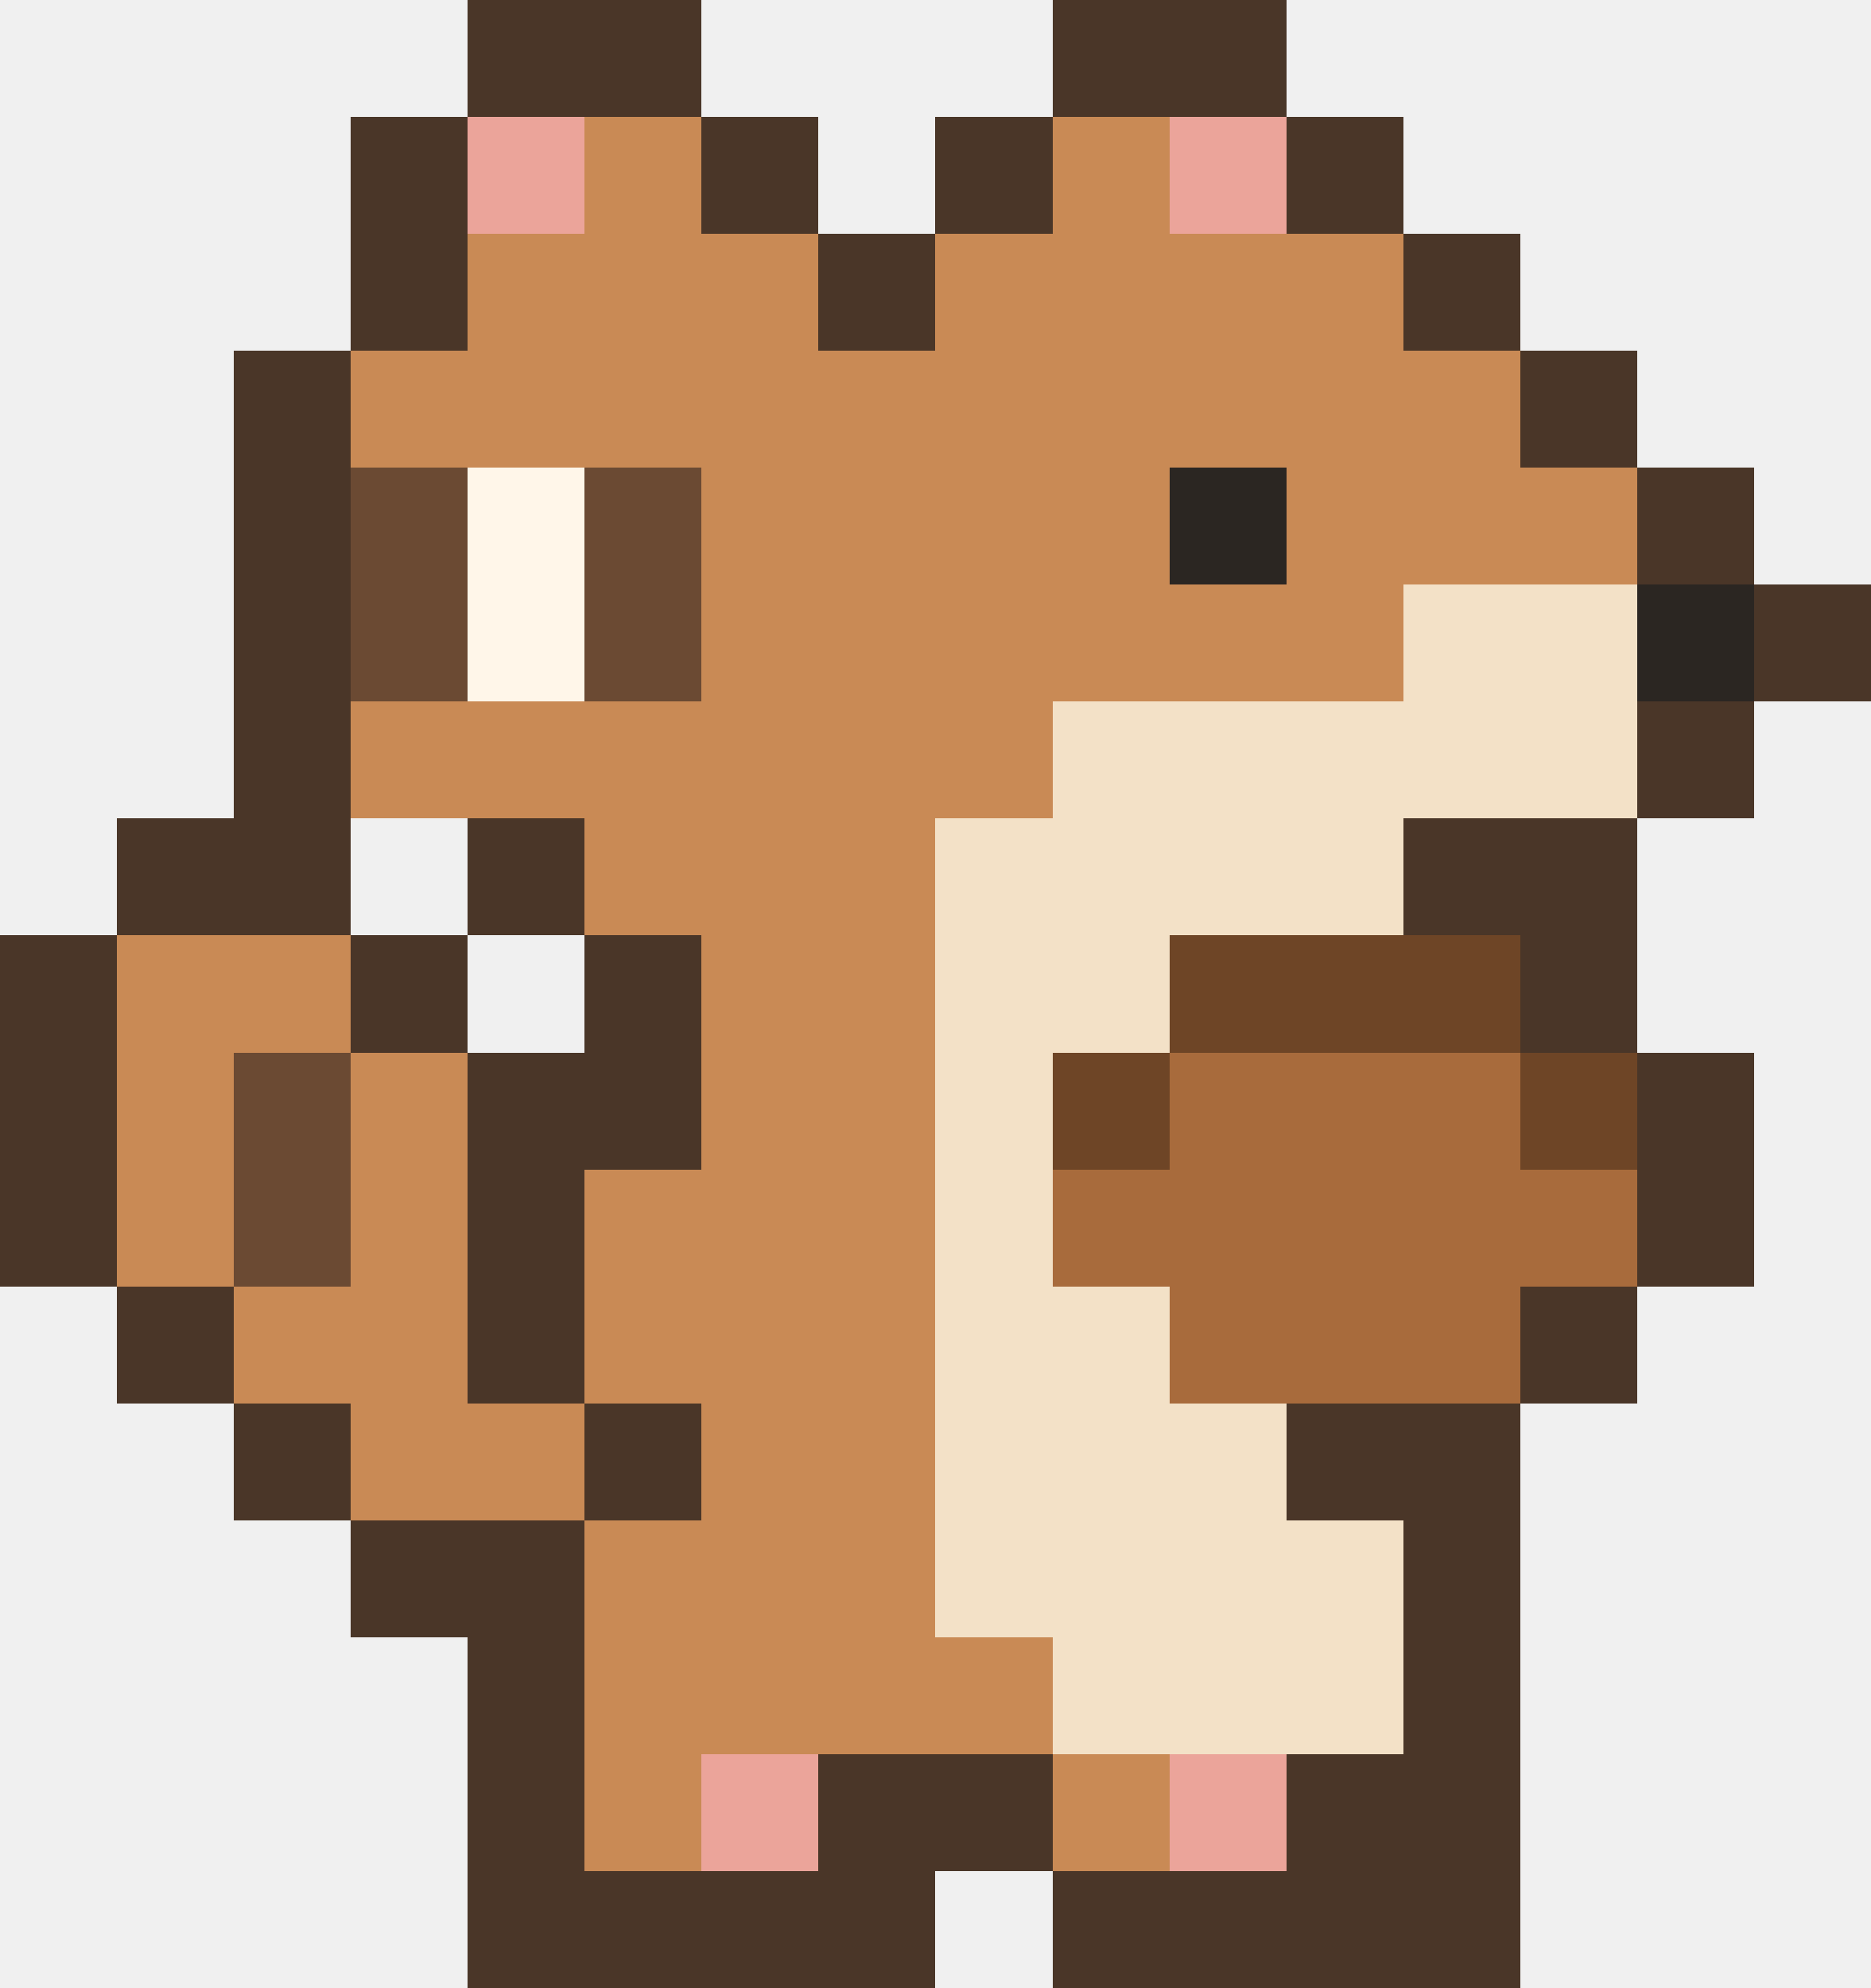
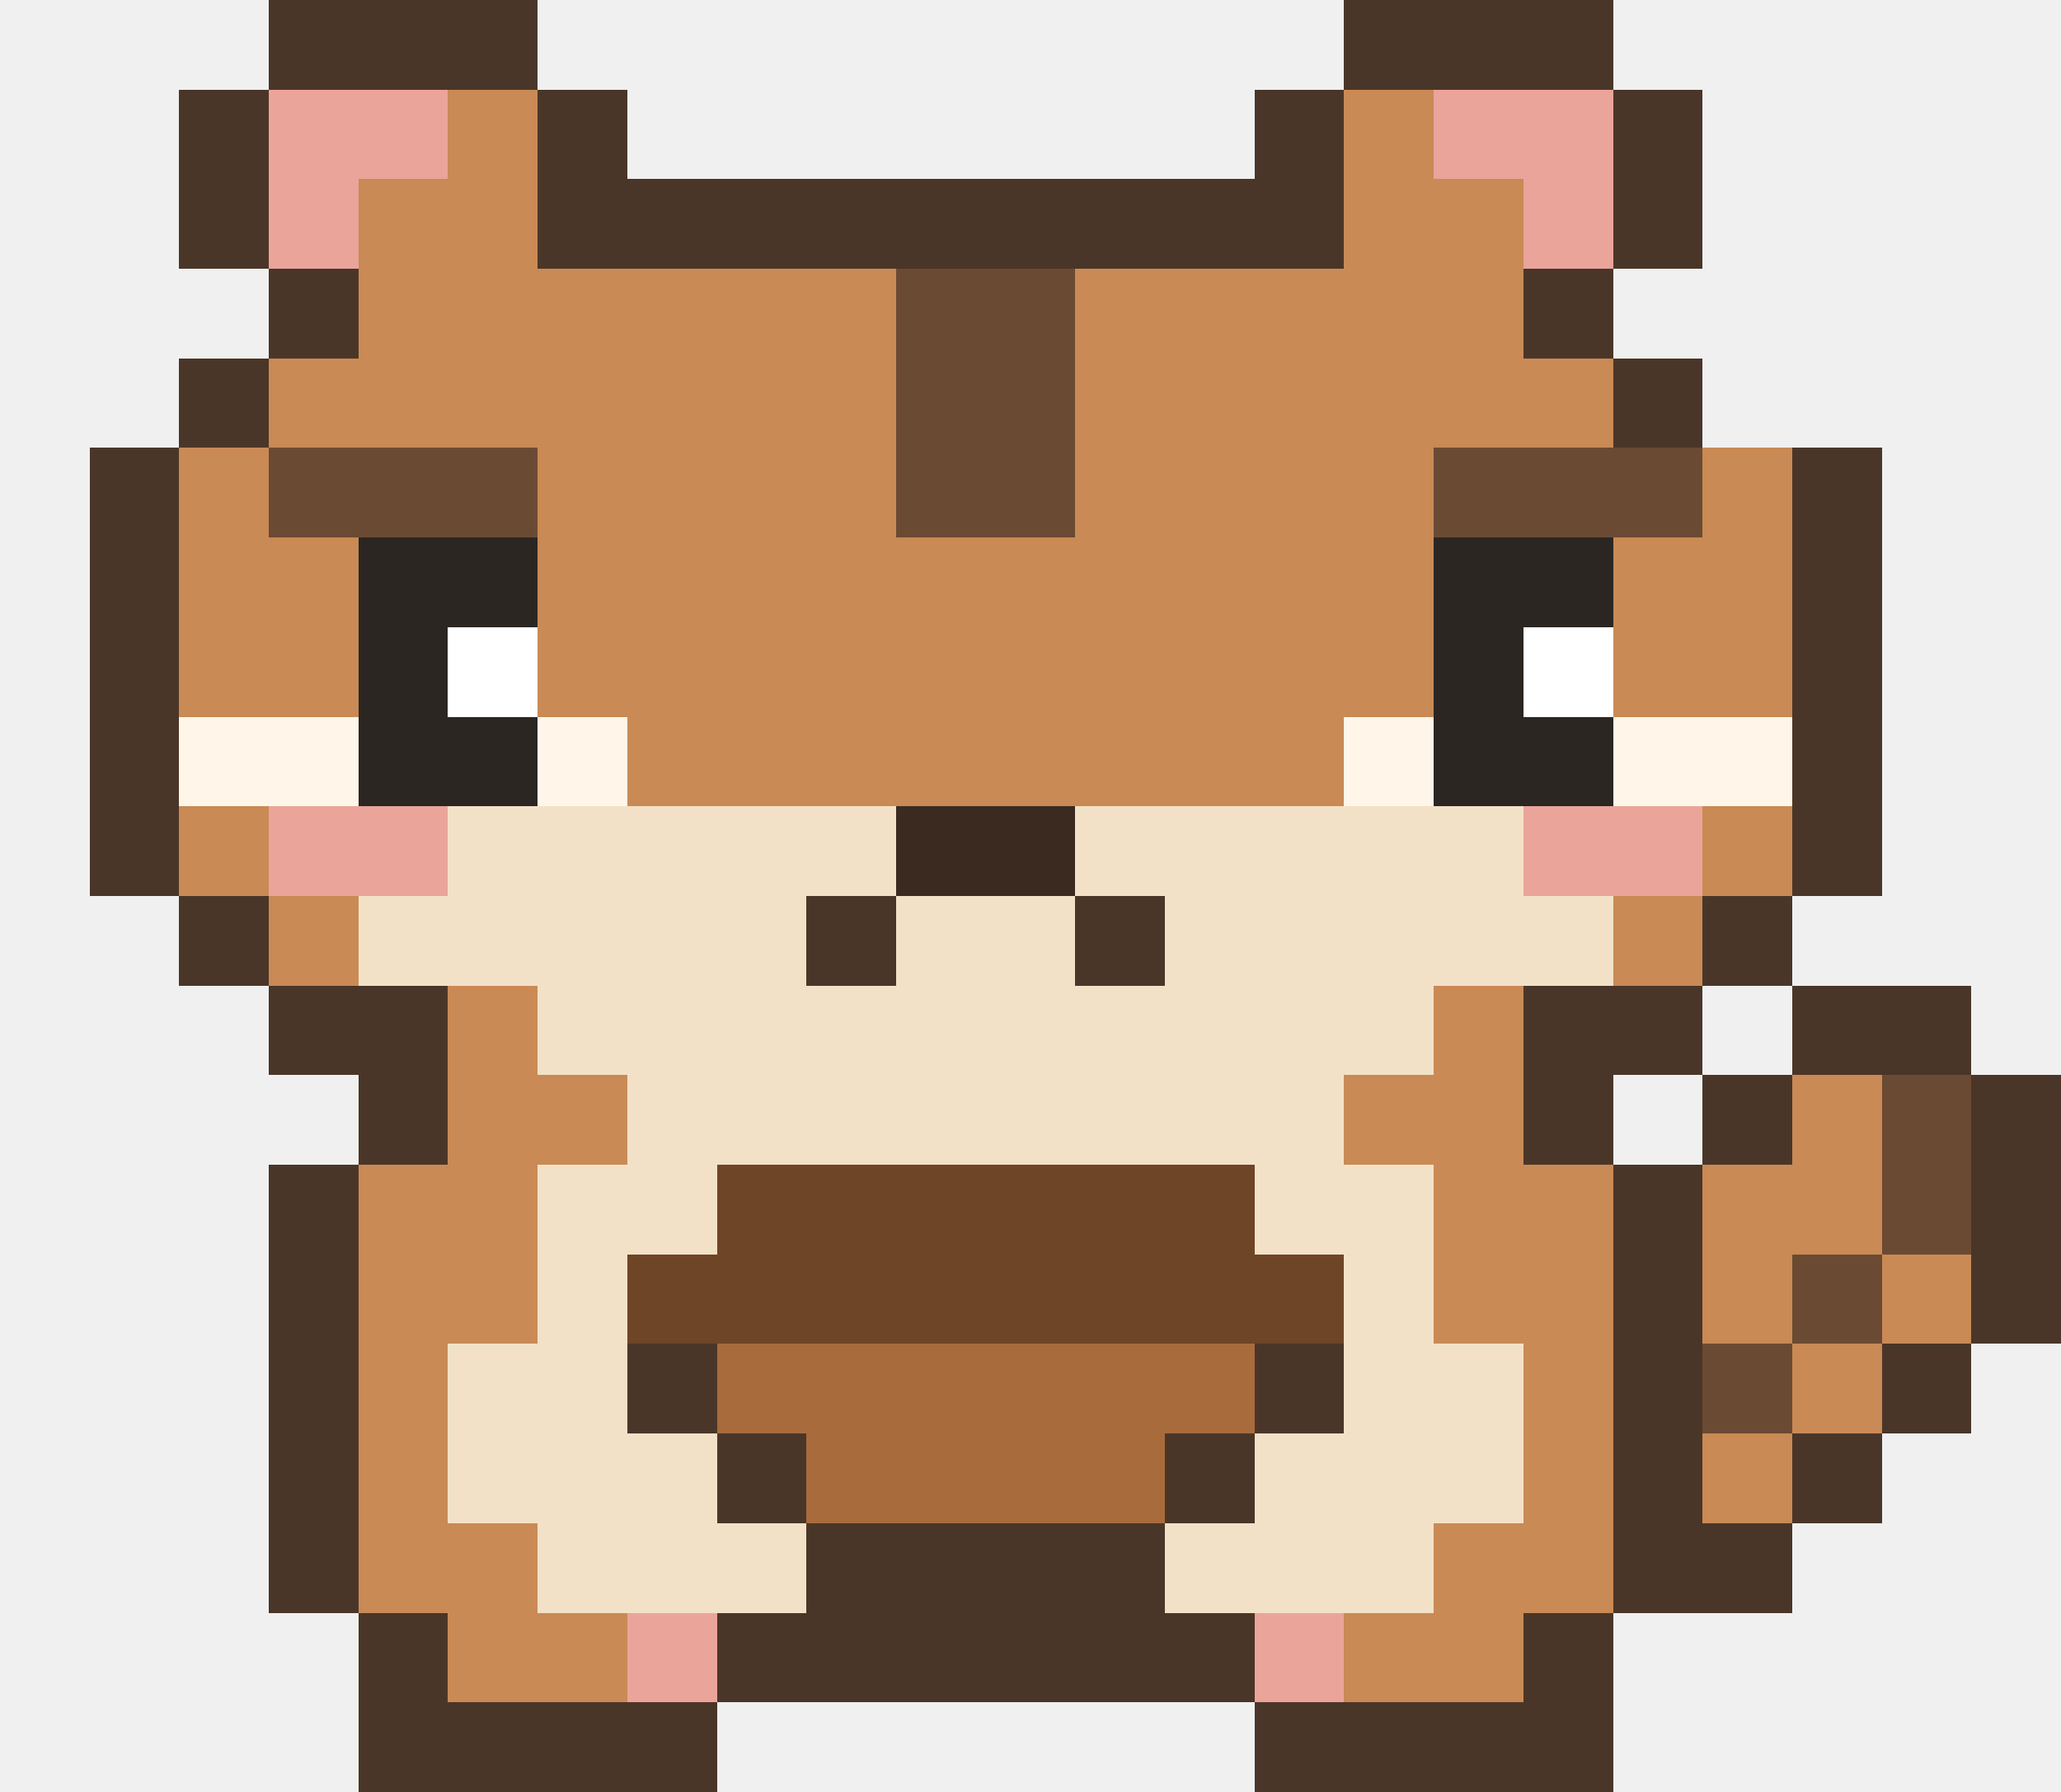
- <svg xmlns="http://www.w3.org/2000/svg" viewBox="0 0 16 17" width="64" height="68" shape-rendering="crispEdges">
-   <rect x="4" y="0" width="2" height="1" fill="#4A3628" />
-   <rect x="9" y="0" width="2" height="1" fill="#4A3628" />
-   <rect x="3" y="1" width="1" height="1" fill="#4A3628" />
-   <rect x="4" y="1" width="1" height="1" fill="#EBA49A" />
+ <svg xmlns="http://www.w3.org/2000/svg" viewBox="0 0 23 20" width="92" height="80" shape-rendering="crispEdges">
+   <rect x="3" y="0" width="3" height="1" fill="#4A3628" />
+   <rect x="15" y="0" width="3" height="1" fill="#4A3628" />
+   <rect x="2" y="1" width="1" height="1" fill="#4A3628" />
+   <rect x="3" y="1" width="2" height="1" fill="#EBA49A" />
  <rect x="5" y="1" width="1" height="1" fill="#C98A55" />
  <rect x="6" y="1" width="1" height="1" fill="#4A3628" />
-   <rect x="8" y="1" width="1" height="1" fill="#4A3628" />
-   <rect x="9" y="1" width="1" height="1" fill="#C98A55" />
-   <rect x="10" y="1" width="1" height="1" fill="#EBA49A" />
-   <rect x="11" y="1" width="1" height="1" fill="#4A3628" />
-   <rect x="3" y="2" width="1" height="1" fill="#4A3628" />
-   <rect x="4" y="2" width="3" height="1" fill="#C98A55" />
-   <rect x="7" y="2" width="1" height="1" fill="#4A3628" />
-   <rect x="8" y="2" width="4" height="1" fill="#C98A55" />
-   <rect x="12" y="2" width="1" height="1" fill="#4A3628" />
-   <rect x="2" y="3" width="1" height="1" fill="#4A3628" />
-   <rect x="3" y="3" width="10" height="1" fill="#C98A55" />
-   <rect x="13" y="3" width="1" height="1" fill="#4A3628" />
+   <rect x="14" y="1" width="1" height="1" fill="#4A3628" />
+   <rect x="15" y="1" width="1" height="1" fill="#C98A55" />
+   <rect x="16" y="1" width="2" height="1" fill="#EBA49A" />
+   <rect x="18" y="1" width="1" height="1" fill="#4A3628" />
+   <rect x="2" y="2" width="1" height="1" fill="#4A3628" />
+   <rect x="3" y="2" width="1" height="1" fill="#EBA49A" />
+   <rect x="4" y="2" width="2" height="1" fill="#C98A55" />
+   <rect x="6" y="2" width="9" height="1" fill="#4A3628" />
+   <rect x="15" y="2" width="2" height="1" fill="#C98A55" />
+   <rect x="17" y="2" width="1" height="1" fill="#EBA49A" />
+   <rect x="18" y="2" width="1" height="1" fill="#4A3628" />
+   <rect x="3" y="3" width="1" height="1" fill="#4A3628" />
+   <rect x="4" y="3" width="6" height="1" fill="#C98A55" />
+   <rect x="10" y="3" width="2" height="1" fill="#6B4A33" />
+   <rect x="12" y="3" width="5" height="1" fill="#C98A55" />
+   <rect x="17" y="3" width="1" height="1" fill="#4A3628" />
  <rect x="2" y="4" width="1" height="1" fill="#4A3628" />
-   <rect x="3" y="4" width="1" height="1" fill="#6B4A33" />
-   <rect x="4" y="4" width="1" height="1" fill="#FFF6E9" />
-   <rect x="5" y="4" width="1" height="1" fill="#6B4A33" />
-   <rect x="6" y="4" width="4" height="1" fill="#C98A55" />
-   <rect x="10" y="4" width="1" height="1" fill="#2B2622" />
-   <rect x="11" y="4" width="3" height="1" fill="#C98A55" />
-   <rect x="14" y="4" width="1" height="1" fill="#4A3628" />
-   <rect x="2" y="5" width="1" height="1" fill="#4A3628" />
-   <rect x="3" y="5" width="1" height="1" fill="#6B4A33" />
-   <rect x="4" y="5" width="1" height="1" fill="#FFF6E9" />
-   <rect x="5" y="5" width="1" height="1" fill="#6B4A33" />
-   <rect x="6" y="5" width="6" height="1" fill="#C98A55" />
-   <rect x="12" y="5" width="2" height="1" fill="#F3E1C7" />
-   <rect x="14" y="5" width="1" height="1" fill="#2B2622" />
-   <rect x="15" y="5" width="1" height="1" fill="#4A3628" />
-   <rect x="2" y="6" width="1" height="1" fill="#4A3628" />
-   <rect x="3" y="6" width="6" height="1" fill="#C98A55" />
-   <rect x="9" y="6" width="5" height="1" fill="#F3E1C7" />
-   <rect x="14" y="6" width="1" height="1" fill="#4A3628" />
-   <rect x="1" y="7" width="2" height="1" fill="#4A3628" />
-   <rect x="4" y="7" width="1" height="1" fill="#4A3628" />
-   <rect x="5" y="7" width="3" height="1" fill="#C98A55" />
-   <rect x="8" y="7" width="4" height="1" fill="#F3E1C7" />
-   <rect x="12" y="7" width="2" height="1" fill="#4A3628" />
-   <rect x="0" y="8" width="1" height="1" fill="#4A3628" />
-   <rect x="1" y="8" width="2" height="1" fill="#C98A55" />
-   <rect x="3" y="8" width="1" height="1" fill="#4A3628" />
-   <rect x="5" y="8" width="1" height="1" fill="#4A3628" />
-   <rect x="6" y="8" width="2" height="1" fill="#C98A55" />
-   <rect x="8" y="8" width="2" height="1" fill="#F3E1C7" />
-   <rect x="10" y="8" width="3" height="1" fill="#6E4526" />
-   <rect x="13" y="8" width="1" height="1" fill="#4A3628" />
-   <rect x="0" y="9" width="1" height="1" fill="#4A3628" />
-   <rect x="1" y="9" width="1" height="1" fill="#C98A55" />
-   <rect x="2" y="9" width="1" height="1" fill="#6B4A33" />
-   <rect x="3" y="9" width="1" height="1" fill="#C98A55" />
-   <rect x="4" y="9" width="2" height="1" fill="#4A3628" />
-   <rect x="6" y="9" width="2" height="1" fill="#C98A55" />
-   <rect x="8" y="9" width="1" height="1" fill="#F3E1C7" />
-   <rect x="9" y="9" width="1" height="1" fill="#6E4526" />
-   <rect x="10" y="9" width="3" height="1" fill="#A86B3C" />
-   <rect x="13" y="9" width="1" height="1" fill="#6E4526" />
-   <rect x="14" y="9" width="1" height="1" fill="#4A3628" />
-   <rect x="0" y="10" width="1" height="1" fill="#4A3628" />
-   <rect x="1" y="10" width="1" height="1" fill="#C98A55" />
-   <rect x="2" y="10" width="1" height="1" fill="#6B4A33" />
+   <rect x="3" y="4" width="7" height="1" fill="#C98A55" />
+   <rect x="10" y="4" width="2" height="1" fill="#6B4A33" />
+   <rect x="12" y="4" width="6" height="1" fill="#C98A55" />
+   <rect x="18" y="4" width="1" height="1" fill="#4A3628" />
+   <rect x="1" y="5" width="1" height="1" fill="#4A3628" />
+   <rect x="2" y="5" width="1" height="1" fill="#C98A55" />
+   <rect x="3" y="5" width="3" height="1" fill="#6B4A33" />
+   <rect x="6" y="5" width="4" height="1" fill="#C98A55" />
+   <rect x="10" y="5" width="2" height="1" fill="#6B4A33" />
+   <rect x="12" y="5" width="4" height="1" fill="#C98A55" />
+   <rect x="16" y="5" width="3" height="1" fill="#6B4A33" />
+   <rect x="19" y="5" width="1" height="1" fill="#C98A55" />
+   <rect x="20" y="5" width="1" height="1" fill="#4A3628" />
+   <rect x="1" y="6" width="1" height="1" fill="#4A3628" />
+   <rect x="2" y="6" width="2" height="1" fill="#C98A55" />
+   <rect x="4" y="6" width="2" height="1" fill="#2B2622" />
+   <rect x="6" y="6" width="10" height="1" fill="#C98A55" />
+   <rect x="16" y="6" width="2" height="1" fill="#2B2622" />
+   <rect x="18" y="6" width="2" height="1" fill="#C98A55" />
+   <rect x="20" y="6" width="1" height="1" fill="#4A3628" />
+   <rect x="1" y="7" width="1" height="1" fill="#4A3628" />
+   <rect x="2" y="7" width="2" height="1" fill="#C98A55" />
+   <rect x="4" y="7" width="1" height="1" fill="#2B2622" />
+   <rect x="5" y="7" width="1" height="1" fill="#FFFFFF" />
+   <rect x="6" y="7" width="10" height="1" fill="#C98A55" />
+   <rect x="16" y="7" width="1" height="1" fill="#2B2622" />
+   <rect x="17" y="7" width="1" height="1" fill="#FFFFFF" />
+   <rect x="18" y="7" width="2" height="1" fill="#C98A55" />
+   <rect x="20" y="7" width="1" height="1" fill="#4A3628" />
+   <rect x="1" y="8" width="1" height="1" fill="#4A3628" />
+   <rect x="2" y="8" width="2" height="1" fill="#FFF6E9" />
+   <rect x="4" y="8" width="2" height="1" fill="#2B2622" />
+   <rect x="6" y="8" width="1" height="1" fill="#FFF6E9" />
+   <rect x="7" y="8" width="8" height="1" fill="#C98A55" />
+   <rect x="15" y="8" width="1" height="1" fill="#FFF6E9" />
+   <rect x="16" y="8" width="2" height="1" fill="#2B2622" />
+   <rect x="18" y="8" width="2" height="1" fill="#FFF6E9" />
+   <rect x="20" y="8" width="1" height="1" fill="#4A3628" />
+   <rect x="1" y="9" width="1" height="1" fill="#4A3628" />
+   <rect x="2" y="9" width="1" height="1" fill="#C98A55" />
+   <rect x="3" y="9" width="2" height="1" fill="#EBA49A" />
+   <rect x="5" y="9" width="5" height="1" fill="#F3E1C7" />
+   <rect x="10" y="9" width="2" height="1" fill="#3A2A20" />
+   <rect x="12" y="9" width="5" height="1" fill="#F3E1C7" />
+   <rect x="17" y="9" width="2" height="1" fill="#EBA49A" />
+   <rect x="19" y="9" width="1" height="1" fill="#C98A55" />
+   <rect x="20" y="9" width="1" height="1" fill="#4A3628" />
+   <rect x="2" y="10" width="1" height="1" fill="#4A3628" />
  <rect x="3" y="10" width="1" height="1" fill="#C98A55" />
-   <rect x="4" y="10" width="1" height="1" fill="#4A3628" />
-   <rect x="5" y="10" width="3" height="1" fill="#C98A55" />
-   <rect x="8" y="10" width="1" height="1" fill="#F3E1C7" />
-   <rect x="9" y="10" width="5" height="1" fill="#A86B3C" />
-   <rect x="14" y="10" width="1" height="1" fill="#4A3628" />
-   <rect x="1" y="11" width="1" height="1" fill="#4A3628" />
-   <rect x="2" y="11" width="2" height="1" fill="#C98A55" />
-   <rect x="4" y="11" width="1" height="1" fill="#4A3628" />
-   <rect x="5" y="11" width="3" height="1" fill="#C98A55" />
-   <rect x="8" y="11" width="2" height="1" fill="#F3E1C7" />
-   <rect x="10" y="11" width="3" height="1" fill="#A86B3C" />
-   <rect x="13" y="11" width="1" height="1" fill="#4A3628" />
-   <rect x="2" y="12" width="1" height="1" fill="#4A3628" />
-   <rect x="3" y="12" width="2" height="1" fill="#C98A55" />
-   <rect x="5" y="12" width="1" height="1" fill="#4A3628" />
-   <rect x="6" y="12" width="2" height="1" fill="#C98A55" />
-   <rect x="8" y="12" width="3" height="1" fill="#F3E1C7" />
-   <rect x="11" y="12" width="2" height="1" fill="#4A3628" />
-   <rect x="3" y="13" width="2" height="1" fill="#4A3628" />
-   <rect x="5" y="13" width="3" height="1" fill="#C98A55" />
-   <rect x="8" y="13" width="4" height="1" fill="#F3E1C7" />
-   <rect x="12" y="13" width="1" height="1" fill="#4A3628" />
-   <rect x="4" y="14" width="1" height="1" fill="#4A3628" />
-   <rect x="5" y="14" width="4" height="1" fill="#C98A55" />
-   <rect x="9" y="14" width="3" height="1" fill="#F3E1C7" />
-   <rect x="12" y="14" width="1" height="1" fill="#4A3628" />
-   <rect x="4" y="15" width="1" height="1" fill="#4A3628" />
-   <rect x="5" y="15" width="1" height="1" fill="#C98A55" />
-   <rect x="6" y="15" width="1" height="1" fill="#EBA49A" />
-   <rect x="7" y="15" width="2" height="1" fill="#4A3628" />
-   <rect x="9" y="15" width="1" height="1" fill="#C98A55" />
-   <rect x="10" y="15" width="1" height="1" fill="#EBA49A" />
-   <rect x="11" y="15" width="2" height="1" fill="#4A3628" />
-   <rect x="4" y="16" width="4" height="1" fill="#4A3628" />
-   <rect x="9" y="16" width="4" height="1" fill="#4A3628" />
+   <rect x="4" y="10" width="5" height="1" fill="#F3E1C7" />
+   <rect x="9" y="10" width="1" height="1" fill="#4A3628" />
+   <rect x="10" y="10" width="2" height="1" fill="#F3E1C7" />
+   <rect x="12" y="10" width="1" height="1" fill="#4A3628" />
+   <rect x="13" y="10" width="5" height="1" fill="#F3E1C7" />
+   <rect x="18" y="10" width="1" height="1" fill="#C98A55" />
+   <rect x="19" y="10" width="1" height="1" fill="#4A3628" />
+   <rect x="3" y="11" width="2" height="1" fill="#4A3628" />
+   <rect x="5" y="11" width="1" height="1" fill="#C98A55" />
+   <rect x="6" y="11" width="10" height="1" fill="#F3E1C7" />
+   <rect x="16" y="11" width="1" height="1" fill="#C98A55" />
+   <rect x="17" y="11" width="2" height="1" fill="#4A3628" />
+   <rect x="20" y="11" width="2" height="1" fill="#4A3628" />
+   <rect x="4" y="12" width="1" height="1" fill="#4A3628" />
+   <rect x="5" y="12" width="2" height="1" fill="#C98A55" />
+   <rect x="7" y="12" width="8" height="1" fill="#F3E1C7" />
+   <rect x="15" y="12" width="2" height="1" fill="#C98A55" />
+   <rect x="17" y="12" width="1" height="1" fill="#4A3628" />
+   <rect x="19" y="12" width="1" height="1" fill="#4A3628" />
+   <rect x="20" y="12" width="1" height="1" fill="#C98A55" />
+   <rect x="21" y="12" width="1" height="1" fill="#6B4A33" />
+   <rect x="22" y="12" width="1" height="1" fill="#4A3628" />
+   <rect x="3" y="13" width="1" height="1" fill="#4A3628" />
+   <rect x="4" y="13" width="2" height="1" fill="#C98A55" />
+   <rect x="6" y="13" width="2" height="1" fill="#F3E1C7" />
+   <rect x="8" y="13" width="6" height="1" fill="#6E4526" />
+   <rect x="14" y="13" width="2" height="1" fill="#F3E1C7" />
+   <rect x="16" y="13" width="2" height="1" fill="#C98A55" />
+   <rect x="18" y="13" width="1" height="1" fill="#4A3628" />
+   <rect x="19" y="13" width="2" height="1" fill="#C98A55" />
+   <rect x="21" y="13" width="1" height="1" fill="#6B4A33" />
+   <rect x="22" y="13" width="1" height="1" fill="#4A3628" />
+   <rect x="3" y="14" width="1" height="1" fill="#4A3628" />
+   <rect x="4" y="14" width="2" height="1" fill="#C98A55" />
+   <rect x="6" y="14" width="1" height="1" fill="#F3E1C7" />
+   <rect x="7" y="14" width="8" height="1" fill="#6E4526" />
+   <rect x="15" y="14" width="1" height="1" fill="#F3E1C7" />
+   <rect x="16" y="14" width="2" height="1" fill="#C98A55" />
+   <rect x="18" y="14" width="1" height="1" fill="#4A3628" />
+   <rect x="19" y="14" width="1" height="1" fill="#C98A55" />
+   <rect x="20" y="14" width="1" height="1" fill="#6B4A33" />
+   <rect x="21" y="14" width="1" height="1" fill="#C98A55" />
+   <rect x="22" y="14" width="1" height="1" fill="#4A3628" />
+   <rect x="3" y="15" width="1" height="1" fill="#4A3628" />
+   <rect x="4" y="15" width="1" height="1" fill="#C98A55" />
+   <rect x="5" y="15" width="2" height="1" fill="#F3E1C7" />
+   <rect x="7" y="15" width="1" height="1" fill="#4A3628" />
+   <rect x="8" y="15" width="6" height="1" fill="#A86B3C" />
+   <rect x="14" y="15" width="1" height="1" fill="#4A3628" />
+   <rect x="15" y="15" width="2" height="1" fill="#F3E1C7" />
+   <rect x="17" y="15" width="1" height="1" fill="#C98A55" />
+   <rect x="18" y="15" width="1" height="1" fill="#4A3628" />
+   <rect x="19" y="15" width="1" height="1" fill="#6B4A33" />
+   <rect x="20" y="15" width="1" height="1" fill="#C98A55" />
+   <rect x="21" y="15" width="1" height="1" fill="#4A3628" />
+   <rect x="3" y="16" width="1" height="1" fill="#4A3628" />
+   <rect x="4" y="16" width="1" height="1" fill="#C98A55" />
+   <rect x="5" y="16" width="3" height="1" fill="#F3E1C7" />
+   <rect x="8" y="16" width="1" height="1" fill="#4A3628" />
+   <rect x="9" y="16" width="4" height="1" fill="#A86B3C" />
+   <rect x="13" y="16" width="1" height="1" fill="#4A3628" />
+   <rect x="14" y="16" width="3" height="1" fill="#F3E1C7" />
+   <rect x="17" y="16" width="1" height="1" fill="#C98A55" />
+   <rect x="18" y="16" width="1" height="1" fill="#4A3628" />
+   <rect x="19" y="16" width="1" height="1" fill="#C98A55" />
+   <rect x="20" y="16" width="1" height="1" fill="#4A3628" />
+   <rect x="3" y="17" width="1" height="1" fill="#4A3628" />
+   <rect x="4" y="17" width="2" height="1" fill="#C98A55" />
+   <rect x="6" y="17" width="3" height="1" fill="#F3E1C7" />
+   <rect x="9" y="17" width="4" height="1" fill="#4A3628" />
+   <rect x="13" y="17" width="3" height="1" fill="#F3E1C7" />
+   <rect x="16" y="17" width="2" height="1" fill="#C98A55" />
+   <rect x="18" y="17" width="2" height="1" fill="#4A3628" />
+   <rect x="4" y="18" width="1" height="1" fill="#4A3628" />
+   <rect x="5" y="18" width="2" height="1" fill="#C98A55" />
+   <rect x="7" y="18" width="1" height="1" fill="#EBA49A" />
+   <rect x="8" y="18" width="6" height="1" fill="#4A3628" />
+   <rect x="14" y="18" width="1" height="1" fill="#EBA49A" />
+   <rect x="15" y="18" width="2" height="1" fill="#C98A55" />
+   <rect x="17" y="18" width="1" height="1" fill="#4A3628" />
+   <rect x="4" y="19" width="4" height="1" fill="#4A3628" />
+   <rect x="14" y="19" width="4" height="1" fill="#4A3628" />
</svg>
